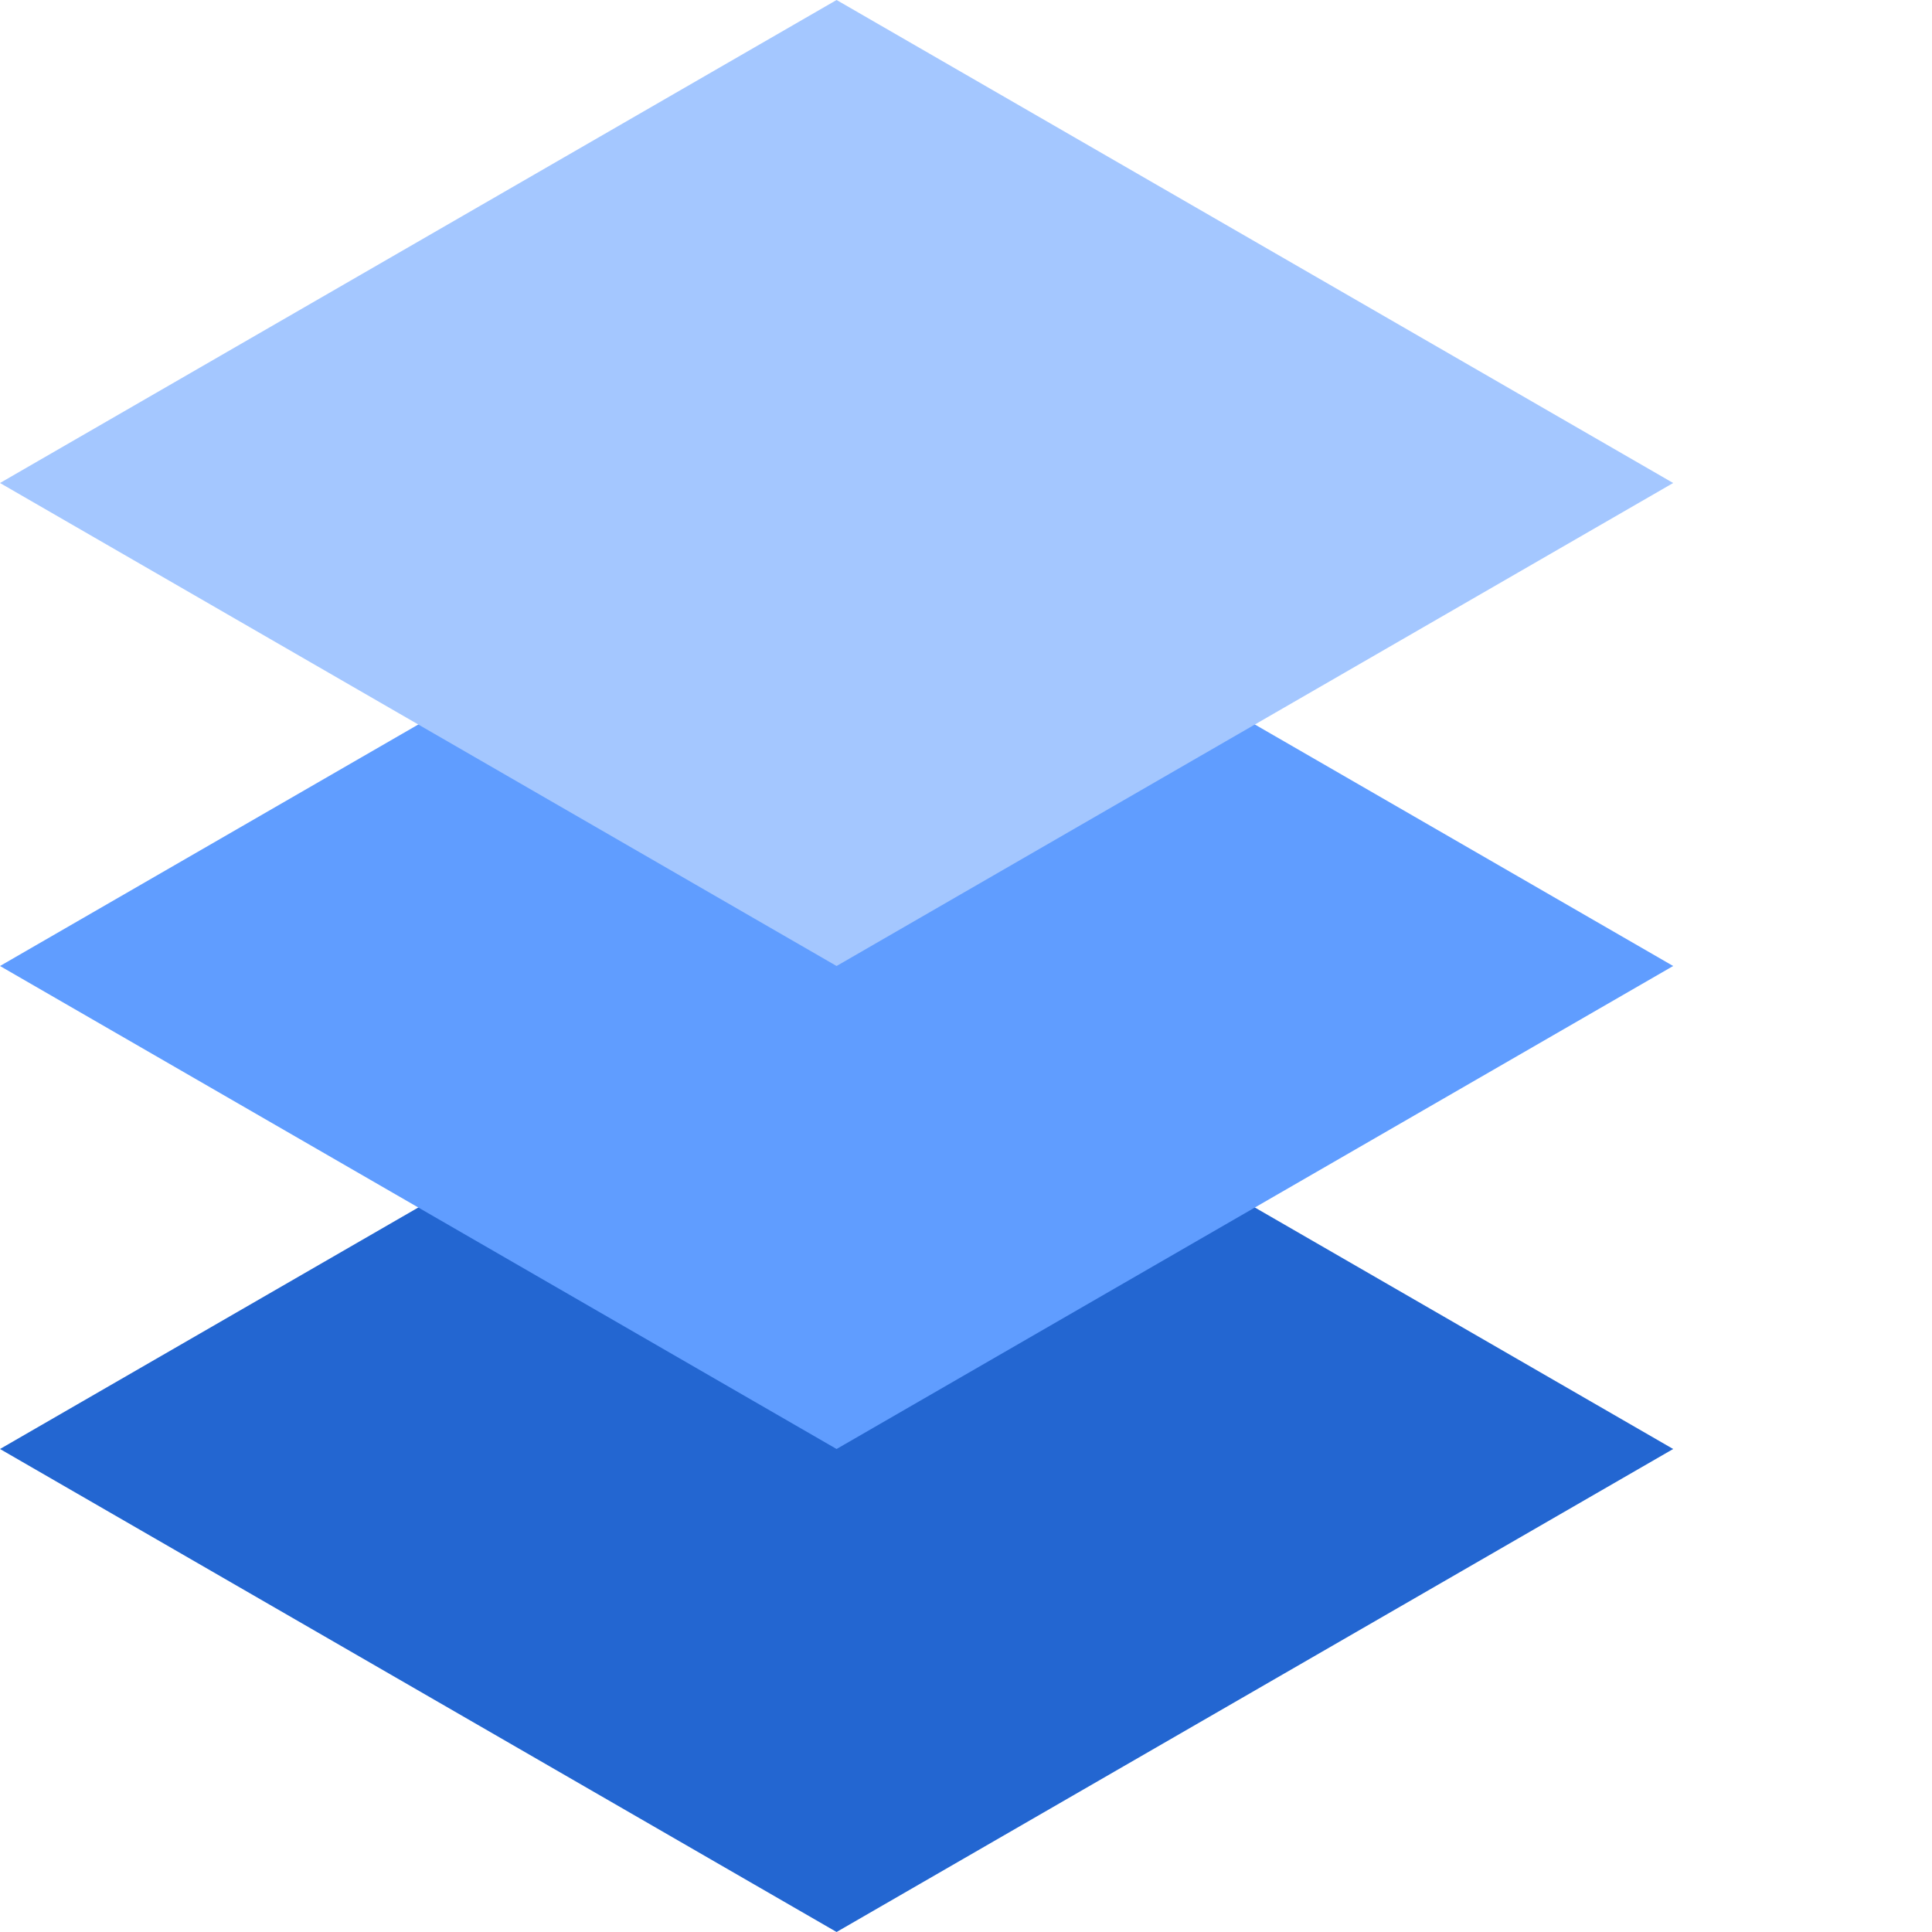
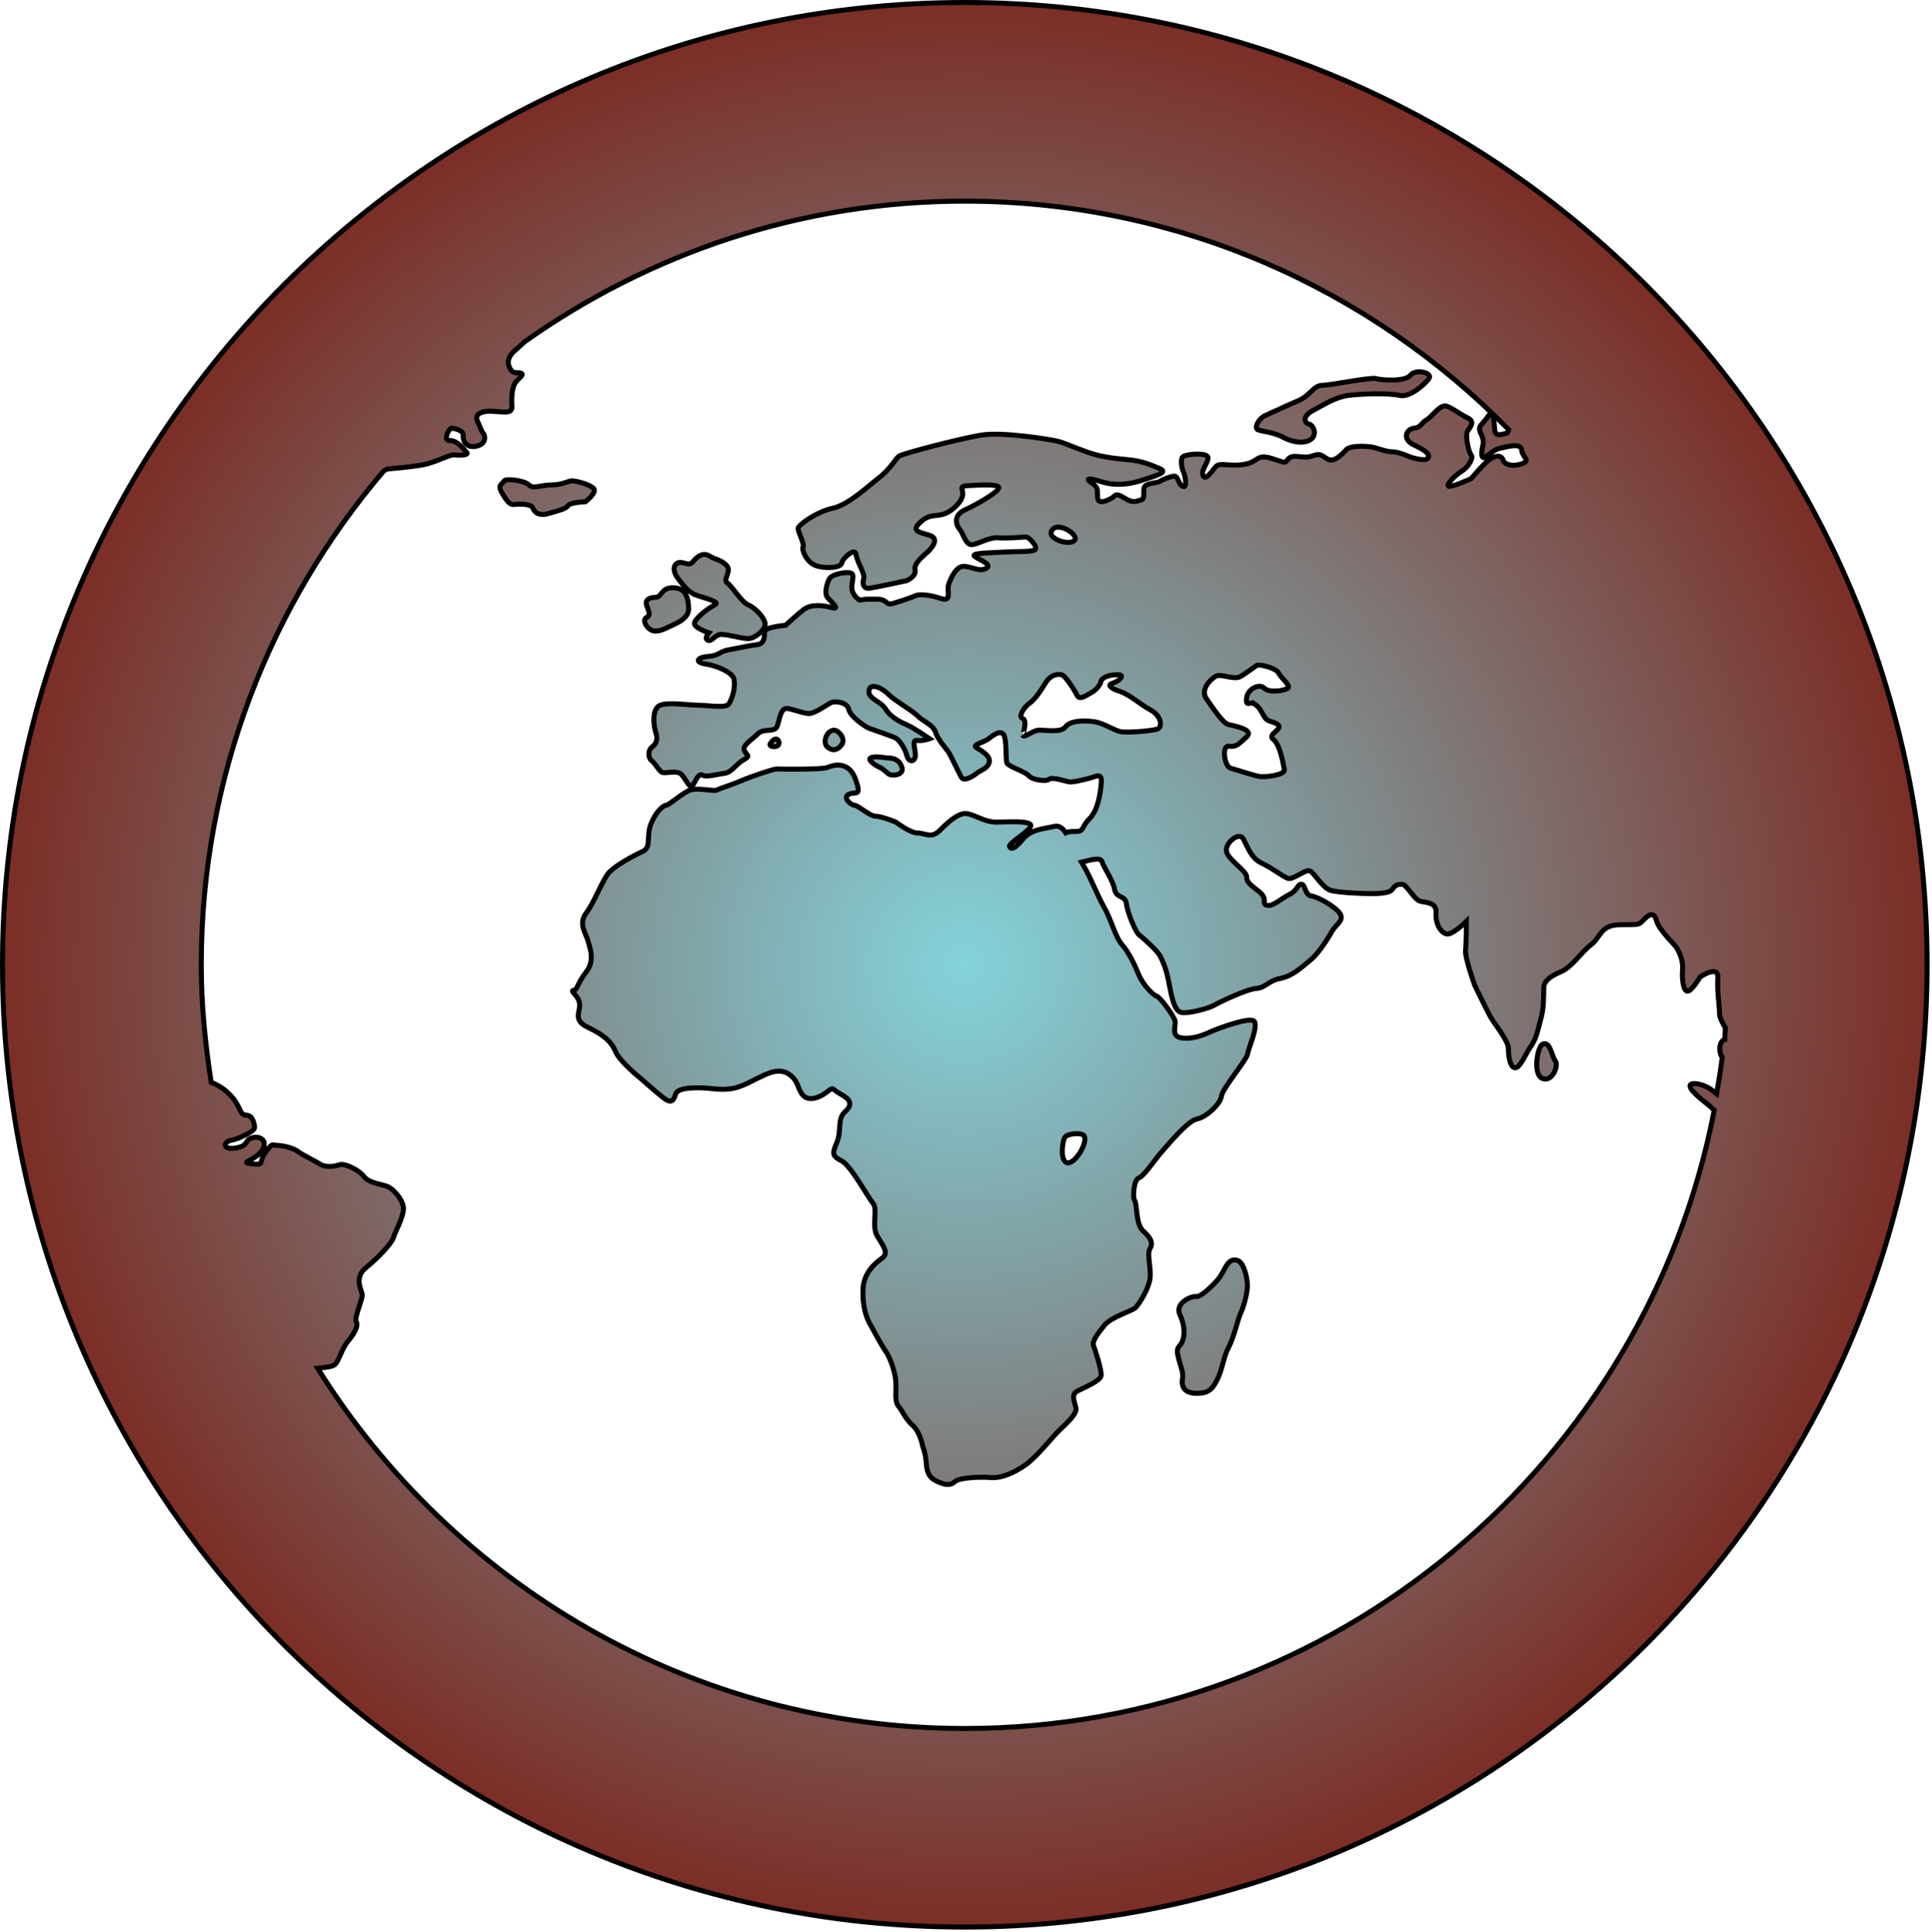
- <svg xmlns="http://www.w3.org/2000/svg" version="1.1" width="256" height="256" viewbox="0 0 949 256">
-   <path fill="#2366d1" d="M110.851 128L221.703 192L110.851 256L0 192Z" />
-   <path fill="#609dff" d="M110.851 64L221.703 128L110.851 192L0 128Z" />
-   <path fill="#a4c7ff" d="M110.851 0L221.703 64L110.851 128L0 64Z" />
+ <svg xmlns="http://www.w3.org/2000/svg" width="580" height="580">
+   <defs>
+     <radialGradient spreadMethod="pad" id="svg_8">
+       <stop offset="0" stop-color="#84D3DB" />
+       <stop offset="1" stop-color="#7b2c24" />
+     </radialGradient>
+   </defs>
+   <g>
+     <rect fill="#00000000" id="canvas_background" height="582" width="582" y="-1" x="-1" />
+     <g display="none" overflow="visible" y="0" x="0" height="100%" width="100%" id="canvasGrid">
+       <rect fill="url(#gridpattern)" stroke-width="0" y="0" x="0" height="100%" width="100%" />
+     </g>
+   </g>
+   <g>
+     <path stroke="#000" id="svg_1" d="m289.75,0.75c-159.612,0 -289,129.388 -289,289c0,159.612 129.388,289 289,289c159.612,0 289,-129.388 289,-289c0,-159.612 -129.388,-289 -289,-289zm227.398,316.639c0.02,0.04 0.08,0.04 0.099,0.08c-0.437,3.718 -1.074,7.357 -1.69,11.016c-0.298,-0.239 -0.676,-0.497 -0.935,-0.716c-2.048,-1.79 -5.051,-2.545 -6.323,-2.287c-3.122,0.636 4.554,6.065 5.309,6.8c0.179,0.179 0.616,0.597 1.233,1.153c-20.461,105.626 -113.52,185.681 -225.072,185.681c-81.983,0 -153.826,-43.348 -194.39,-108.191c2.446,-0.318 4.772,-0.318 5.568,-1.511c1.014,-1.531 2.028,-4.792 3.539,-6.582c1.531,-1.77 3.281,-4.554 2.525,-5.806c-0.775,-1.273 2.008,-6.84 1.75,-8.332c-0.259,-1.511 -2.525,-5.09 1.273,-8.093s7.834,-7.596 8.093,-8.829c0.239,-1.253 3.301,-6.582 3.022,-9.107c-0.239,-2.525 -3.022,-5.568 -4.772,-6.323c-1.79,-0.736 -5.568,-0.994 -7.079,-3.003c-1.531,-2.048 -5.806,-4.037 -7.317,-3.539c-1.511,0.497 -4.056,0.994 -6.065,-0.298c-2.028,-1.233 -5.309,-2.764 -6.562,-3.758c-1.292,-0.994 -4.554,-1.75 -6.065,-1.75c-1.531,0 -1.292,-1.034 -3.539,2.008c-2.267,3.042 0,4.056 -4.056,3.52c-4.056,-0.457 0.497,-0.716 2.804,-3.758c2.247,-3.022 -0.259,-4.812 -2.804,-4.037c-2.505,0.756 -0.756,2.287 -4.792,3.042c-4.037,0.716 -4.037,-1.79 -1.511,-2.287s7.059,-2.764 7.059,-3.778c0,-1.014 -0.497,-3.798 -2.525,-3.798s-1.531,-2.505 -4.554,-5.786c-1.829,-2.008 -3.897,-3.261 -5.945,-4.056c-1.79,-11.513 -2.983,-23.205 -2.983,-35.215c0,-56.551 20.66,-108.29 54.702,-148.298c0.477,-0.398 0.954,-0.676 1.372,-0.716c1.67,-0.179 6.164,-0.497 10.141,-1.173c4.017,-0.676 8.312,-3.201 9.723,-3.042c1.372,0.159 4.792,0.159 3.699,-0.835c-1.114,-1.133 -2.665,-3.48 -4.971,-3.48s-0.159,-3.699 0.457,-3.699c0.597,0 3.699,0.497 3.539,2.187c-0.139,1.69 0.935,3.858 3.997,3.201c3.102,-0.676 2.625,-3.221 2.028,-3.877c-0.636,-0.676 -1.094,-2.366 -1.69,-3.539c-0.616,-1.193 -0.457,-2.704 2.784,-3.042c3.221,-0.318 7.675,1.332 7.516,-1.352s0,-5.568 0.915,-7.079c0.935,-1.491 2.943,-2.525 1.849,-3.022c-1.054,-0.497 -2.446,0.676 -3.539,-1.849c-1.074,-2.525 0.935,-4.375 2.148,-5.389c0.398,-0.298 1.332,-1.193 2.466,-2.227c37.403,-26.486 82.938,-42.215 132.172,-42.215c63.889,0 121.732,26.307 163.331,68.601c-0.159,0.437 -0.199,1.034 -0.616,1.114c-1.531,0.259 -3.301,1.253 -3.559,-1.014c-0.259,-2.267 -0.259,-6.582 -2.028,-4.037c-1.77,2.525 -2.525,2.525 -2.525,3.798c0,1.253 1.511,2.525 1.014,4.792c-0.517,2.267 -0.517,3.798 0.278,3.798c0.716,0 2.505,-2.287 4.752,-2.804c2.307,-0.497 6.343,-1.75 6.602,0.517c0.259,2.287 2.764,3.022 0.259,4.037c-2.545,1.014 -5.309,0.517 -5.826,-1.014c-0.497,-1.531 -2.267,-1.531 -4.037,-0.259c-1.75,1.253 -5.548,5.806 -5.548,5.806s-6.085,2.764 -6.82,2.267c-0.795,-0.497 2.008,-3.281 4.037,-4.534c2.028,-1.273 3.539,-4.056 2.784,-4.812c-0.756,-0.756 -1.75,-5.548 -1.253,-6.82c0.497,-1.253 2.764,-3.022 0.259,-4.295c-2.525,-1.253 -4.315,-2.784 -6.323,-3.539s-4.295,3.022 -6.065,4.056c-1.77,1.014 -1.511,2.267 -3.798,2.525c-2.267,0.259 -3.758,3.281 0,5.051c3.798,1.77 5.071,3.022 4.056,4.056c-1.014,1.014 -5.309,-0.497 -5.309,-0.497s-3.281,-1.511 -5.329,-1.511c-2.008,0 -4.554,-1.253 -6.562,-1.511c-2.028,-0.259 -6.085,-0.259 -7.059,0.756c-1.014,1.014 -3.559,4.037 -5.568,3.022c-2.008,-1.014 -2.008,-2.028 -4.792,-1.014c-2.784,1.014 -5.548,-0.756 -7.059,0.756c-1.531,1.511 -0.259,1.511 -5.071,0c-4.792,-1.511 -3.758,1.014 -8.332,1.77s-7.317,-0.756 -8.59,0.756c-1.273,1.531 -3.042,4.315 -3.778,2.525c-0.756,-1.75 2.505,-4.792 1.233,-5.806c-1.233,-1.014 -6.562,-0.497 -7.298,0.259c-0.775,0.756 -0.278,3.539 0.219,4.554c0.517,0.994 1.273,5.051 -0.219,4.295c-1.531,-0.756 -1.273,-3.301 -2.804,-3.022c-1.511,0.259 -3.281,1.014 -4.037,1.531c-0.756,0.497 -3.798,0.497 -4.554,1.511c-0.736,1.014 0.278,3.798 -1.014,4.037c-1.253,0.259 -2.267,1.273 -5.051,-0.497c-2.784,-1.77 -2.784,-0.756 -3.539,-0.239c-0.756,0.497 -4.295,2.525 -4.554,0.239c-0.259,-2.267 0.497,-3.022 -1.77,-4.554c-2.287,-1.511 -0.517,-1.511 2.525,-0.497c3.022,0.994 6.82,1.491 12.368,-0.259c5.568,-1.77 7.854,-2.525 5.568,-3.539c-2.287,-0.994 -4.554,-2.008 -8.073,-2.525c-3.559,-0.497 -8.351,-0.497 -13.919,-2.525c-5.548,-2.028 -6.82,-2.784 -9.087,-3.281c-2.287,-0.517 -16.166,-2.784 -22.509,-1.77c-6.303,1.014 -23.722,5.568 -24.756,6.323s-2.545,3.778 -5.806,6.323c-3.281,2.525 -9.346,8.332 -14.158,9.346c-4.792,1.014 -10.36,5.051 -10.36,6.065c0,1.014 2.008,4.812 1.511,5.568c-0.497,0.756 0.994,4.554 3.798,5.568c2.764,0.994 7.576,0.756 7.815,-0.775c0.278,-1.511 4.056,-4.792 4.315,-2.525c0.259,2.287 2.784,5.806 2.267,7.317c-0.497,1.531 0,3.042 1.79,2.784c1.75,-0.239 11.115,-2.267 11.115,-2.267s3.042,-1.273 2.525,-3.301c-0.517,-2.008 3.301,-4.792 4.037,-5.548c0.756,-0.756 3.539,-3.798 0.278,-4.792c-3.321,-1.014 -5.826,-1.273 -2.287,-4.295s5.806,0 10.36,-4.554c4.554,-4.554 -1.014,-5.806 3.798,-6.065c4.792,-0.259 9.863,-0.497 8.829,1.014c-0.994,1.511 -6.8,4.812 -10.101,6.323c-3.301,1.531 -2.784,4.295 -1.511,5.806c1.253,1.511 1.79,5.051 4.056,4.554c2.247,-0.497 5.051,-2.267 7.556,-2.008c2.545,0.239 7.616,-0.259 8.351,-0.259c0.775,0 4.295,3.539 2.267,4.037c-2.008,0.497 -4.554,0.259 -8.849,0.497c-4.275,0.259 -9.067,0.259 -9.067,1.014c0,0.775 5.806,2.525 3.778,3.798c-2.028,1.253 -4.037,-0.259 -6.582,-0.517c-2.525,-0.239 -4.037,3.301 -4.792,5.309c-0.775,2.028 1.253,5.568 -2.525,4.295c-3.798,-1.253 -6.582,-1.253 -7.576,-0.756c-1.014,0.497 -4.037,1.511 -6.582,2.267c-2.505,0.756 -1.511,-1.253 -4.812,-1.253c-3.261,0 -3.261,0 -3.261,0l-2.048,0.259c0,0 -2.008,-1.253 -2.267,-3.281c-0.259,-2.028 0.994,-4.295 -0.259,-4.792c-1.273,-0.517 -5.806,0.239 -6.562,1.75c-0.756,1.511 -1.531,4.295 -0.517,5.568c1.034,1.253 4.056,3.778 1.273,3.022c-2.784,-0.756 -6.303,-1.014 -8.332,0.517c-2.008,1.511 -5.548,4.792 -5.548,4.792s-6.323,0.497 -6.323,2.028c0,1.531 0,3.539 -2.267,3.798c-2.287,0.259 -5.329,0.994 -8.351,1.511c-3.042,0.497 -2.764,1.75 -6.303,2.028s-4.056,1.77 -0.756,2.267c3.281,0.497 8.312,2.525 8.57,4.792c0.278,2.267 -0.259,4.812 -1.511,7.079c-0.855,1.571 -6.065,0.517 -9.107,0.517c-3.022,0 -9.067,-1.014 -11.612,0c-2.525,1.014 -2.028,6.065 -1.273,8.332c0.775,2.267 -0.239,3.539 -1.253,4.295c-1.014,0.756 -1.292,3.022 0,4.056c1.253,1.014 2.267,3.281 3.301,3.539c1.014,0.259 4.275,-0.756 5.548,0.497c1.273,1.273 2.525,4.295 3.281,3.539c0.775,-0.756 1.77,-4.037 3.042,-3.301c1.273,0.775 4.295,-0.239 6.582,-0.497s3.52,-2.784 5.806,-4.056c2.267,-1.253 0.994,-1.253 0.259,-2.784c-0.756,-1.511 2.267,-3.281 4.056,-5.051c1.75,-1.77 5.031,-0.259 5.806,-2.287c0.756,-2.028 1.014,-5.548 3.003,-5.309c2.048,0.259 4.832,1.511 6.582,1.511c1.77,0 5.548,-2.784 6.602,-3.281c0.994,-0.497 4.792,-0.259 5.309,2.028c0.497,2.267 4.792,5.051 5.806,5.548c1.014,0.497 7.576,2.525 8.61,3.281c0.994,0.756 2.505,3.042 3.022,5.051c0.497,2.028 2.267,2.028 2.545,0.259c0.239,-1.77 -1.292,-5.051 0.497,-4.812c1.75,0.259 3.798,-0.517 3.798,-0.517s-4.832,-3.281 -6.582,-4.037c-1.75,-0.756 -5.071,-2.267 -6.582,-4.792c-1.511,-2.525 -5.309,-3.042 -5.051,-5.548c0.259,-2.525 3.798,-1.014 5.806,1.014c2.028,2.028 7.079,4.792 8.849,6.562c1.75,1.77 4.554,2.525 5.309,4.812c0.775,2.267 3.022,4.792 3.778,5.806c0.756,1.014 3.281,6.582 4.056,7.834c0.756,1.253 3.281,-0.239 4.554,-1.253c1.253,-1.014 3.559,-1.511 3.798,-3.539c0.259,-2.028 -3.042,-3.539 -4.037,-4.295c-1.014,-0.756 2.525,-1.511 3.798,-2.525c1.253,-0.994 3.52,-2.784 4.534,-1.253c1.014,1.531 0.517,7.576 1.014,8.59c0.497,1.014 5.548,2.525 6.582,3.798c0.994,1.253 5.309,1.77 6.045,1.014c0.775,-0.756 4.812,0.517 5.846,0.756c0.974,0.259 4.017,-0.497 6.045,-0.994c2.048,-0.497 4.056,-2.028 3.798,1.253c-0.259,3.281 -1.014,8.332 -3.559,10.857c-2.525,2.525 -1.511,3.798 -4.017,3.798c-1.193,0 -2.247,0 -3.102,0.418c-0.815,-1.292 -1.949,-2.326 -3.48,-1.929c-3.022,0.756 -6.84,0.756 -9.346,3.778c-2.545,3.042 -3.539,3.281 -4.056,2.267c-0.497,-1.014 7.337,-5.309 6.303,-6.582c-0.994,-1.253 -7.059,-0.756 -10.36,-0.756c-3.301,0 -6.065,-2.028 -8.61,-2.525c-2.505,-0.497 -5.806,2.525 -8.312,5.051c-2.545,2.525 -4.295,0.756 -6.582,0.756c-2.287,0 -6.582,-3.281 -6.582,-3.281s-4.295,-1.77 -6.065,-1.77c-1.75,0 -5.309,-3.281 -6.323,-3.281c-0.994,0 -3.778,-2.287 -1.75,-3.301c2.008,-0.994 4.017,1.014 2.008,-4.554c-2.008,-5.548 -6.562,-4.295 -8.332,-3.539c-1.75,0.775 -14.396,0.497 -15.41,0.497c-1.014,0 -8.332,2.525 -10.598,3.539c-2.307,1.014 -6.323,2.287 -7.337,2.784c-1.014,0.497 -6.323,-1.014 -8.61,0.259c-3.003,1.67 -5.786,4.295 -6.562,4.295c-0.756,0 -3.042,1.77 -4.554,5.568c-1.531,3.778 0.259,7.059 -2.545,8.332c-2.764,1.253 -7.834,4.056 -9.843,6.065c-2.028,2.008 -4.554,9.107 -7.059,12.388c-2.525,3.281 0,6.303 0.497,8.332c0.497,2.008 2.267,5.806 -0.497,9.366c-2.784,3.539 -2.525,5.289 -3.798,5.548c-1.253,0.259 1.253,1.253 1.75,3.778c0.497,2.545 -2.267,5.071 2.545,7.337c4.792,2.247 7.059,4.315 8.312,7.298c1.273,3.042 7.596,8.093 7.596,8.093s4.554,4.076 6.84,5.826c2.267,1.77 3.022,0.756 3.52,-0.994c0.497,-1.79 3.539,-2.068 7.059,-2.068c3.539,0 6.065,0.795 9.604,0.278c3.539,-0.497 7.079,-2.804 8.351,-3.301c1.253,-0.497 5.548,-3.261 8.809,-1.253c3.301,2.048 2.804,4.792 4.573,6.602c1.75,1.75 4.772,0.736 7.059,-1.014c2.267,-1.79 1.273,-1.034 4.037,0.497c2.784,1.491 4.056,3.003 1.531,5.309c-2.545,2.247 -1.014,5.826 -2.545,9.346c-1.511,3.539 -1.253,4.037 1.531,5.528c2.784,1.511 7.834,10.897 9.346,12.686c1.531,1.75 -0.497,6.8 1.273,9.843c1.77,3.003 3.539,5.051 1.531,6.582c-2.048,1.491 -5.568,4.295 -5.806,9.346s1.014,8.57 2.028,10.36s3.52,6.582 4.792,8.332c1.273,1.77 2.784,6.065 3.022,8.849c0.259,2.784 -0.477,6.085 0.775,7.576c1.273,1.511 2.028,3.798 4.295,5.806c2.287,2.048 3.022,6.323 3.022,6.323s0.775,1.77 1.014,4.554c0.239,2.784 0.497,4.534 3.022,5.806c2.505,1.253 4.275,1.511 5.568,0.259c1.253,-1.253 7.576,-1.531 10.857,-1.253c3.281,0.259 7.059,-1.491 10.36,-3.778s8.093,-8.332 9.863,-10.101c1.77,-1.79 5.806,-5.071 5.329,-7.079c-0.497,-2.008 -1.531,-4.037 0.477,-5.051c2.028,-1.034 6.84,-3.022 7.079,-4.554c0.259,-1.531 -1.79,-7.854 -2.287,-9.087c-0.477,-1.273 1.273,-3.579 3.281,-6.085c2.048,-2.545 8.371,-4.295 9.366,-5.309c1.014,-1.054 3.798,-5.309 4.315,-8.61c0.477,-3.321 -1.014,-7.337 0,-9.087c0.994,-1.79 0.259,-3.281 -2.048,-5.329c-2.267,-2.028 -1.77,-8.093 -2.525,-9.087c-0.736,-1.014 -0.259,-6.343 1.253,-6.86c1.511,-0.457 4.812,-5.548 6.84,-7.815c2.028,-2.267 7.834,-9.346 10.618,-9.863c2.764,-0.497 7.059,-4.554 7.317,-6.82c0.259,-2.287 7.556,-10.877 7.834,-12.627c0.259,-1.79 3.301,-8.351 2.028,-9.883c-1.233,-1.511 -11.115,2.287 -12.368,2.804c-1.273,0.497 -4.792,2.525 -8.868,2.247c-4.017,-0.259 -2.267,-3.52 -2.525,-5.051c-0.239,-1.511 -4.534,-7.317 -5.548,-7.576c-1.014,-0.239 -4.037,-3.301 -5.309,-6.303c-1.253,-3.042 -3.022,-6.82 -5.051,-9.107c-2.028,-2.267 -3.281,-7.556 -5.329,-11.115c-2.008,-3.539 -3.758,-8.093 -5.548,-11.374c-0.418,-0.815 -0.895,-1.571 -1.332,-2.326c2.346,-0.577 5.747,-1.631 6.164,-0.179c0.477,1.75 3.281,5.548 3.778,8.332s3.281,1.77 3.539,4.295c0.278,2.545 2.784,8.61 3.778,9.346c1.034,0.756 5.568,4.812 6.323,6.323c0.756,1.511 1.77,3.539 2.525,7.337c0.756,3.778 1.511,8.829 3.559,9.584c2.028,0.756 8.829,-1.273 10.101,-2.028s9.584,-4.812 12.627,-5.071c3.042,-0.239 3.559,-2.287 7.317,-3.022c3.798,-0.756 6.582,-3.52 9.107,-5.568c2.525,-2.008 5.568,-7.059 6.562,-8.829c1.034,-1.75 3.559,-3.022 2.287,-5.031c-1.253,-2.048 -6.582,-5.051 -8.61,-5.329c-2.028,-0.239 -1.77,-3.539 -3.022,-3.539s-1.014,1.75 -3.539,3.042c-2.525,1.253 -5.071,3.778 -6.84,3.281s0.517,-1.77 -2.247,-4.037s-3.818,-2.784 -3.818,-4.534c0,-1.77 -5.528,-5.071 -6.045,-7.596c-0.517,-2.525 3.778,-6.065 5.051,-3.778c1.253,2.267 2.287,5.806 5.548,7.317c3.281,1.511 6.323,4.056 7.854,4.554c1.511,0.497 5.309,-2.784 6.562,-2.267c1.253,0.477 3.798,5.031 6.085,5.806c2.247,0.756 9.843,1.014 11.115,1.014s6.562,0.259 7.576,-1.253c1.014,-1.511 1.77,-1.511 3.042,-1.511c1.233,0 3.52,4.554 5.309,5.051c1.77,0.497 5.051,0.259 4.792,3.559c-0.239,3.261 1.511,6.065 3.281,6.303c1.79,0.239 5.826,-3.798 5.826,-3.798s0,6.323 -0.239,8.61c-0.278,2.247 2.764,10.618 2.764,10.618s3.778,7.815 4.792,9.584s5.309,7.059 5.309,9.346c0,2.287 0.497,5.826 2.048,5.826c1.511,0 3.022,-4.037 4.772,-6.582c1.809,-2.505 2.307,-6.065 3.042,-8.59c0.756,-2.525 0.756,-7.079 0.756,-8.829c0,-1.79 1.491,-3.301 5.071,-4.812c3.539,-1.511 6.045,-5.806 9.067,-8.093c3.042,-2.287 2.804,-6.065 8.868,-6.065c6.065,0 5.528,0 7.059,-1.531c1.511,-1.511 3.003,-2.525 3.778,0.259c0.756,2.784 5.051,6.82 5.806,7.834c0.756,1.034 2.267,3.798 2.048,6.84c-0.259,3.022 0.239,6.562 1.491,6.562s3.798,-4.295 3.798,-4.295s5.548,-3.758 5.309,0.259c-0.278,4.037 0.497,8.332 0.497,10.837c0,1.054 0.835,2.684 1.75,4.176c-0.099,1.173 -0.08,2.366 -0.179,3.539c-1.809,0.477 -1.829,3.937 -0.855,5.19zm-140.265,-105.904c1.511,0.994 2.028,2.525 3.022,4.037c1.034,1.511 2.784,0.994 4.037,2.267c1.253,1.273 -3.539,2.784 -1.491,4.295c2.008,1.531 3.003,7.576 3.281,9.107c0.259,1.511 -5.548,2.267 -7.337,2.028c-1.77,-0.259 -7.039,-2.028 -8.849,-2.525c-1.77,-0.517 -2.764,-6.82 -0.497,-6.582c2.307,0.259 2.804,-0.497 5.309,-2.764c2.545,-2.287 -3.758,-3.301 -5.528,-3.798c-1.77,-0.497 -5.329,-6.065 -6.582,-7.834c-1.233,-1.77 -0.278,-4.534 2.804,-6.582c1.511,-1.014 5.548,1.253 7.576,0c2.008,-1.253 4.037,-2.784 4.792,-3.281c0.775,-0.497 5.826,0.756 6.562,2.267c0.775,1.511 3.798,3.798 2.804,4.554c-1.034,0.756 -5.588,1.511 -7.079,0c-1.491,-1.531 -5.071,0.239 -5.329,3.022c-0.278,2.804 1.014,0.775 2.505,1.79zm-69.735,4.295c-1.531,-0.497 0.497,-3.539 2.028,-4.554c1.491,-1.014 3.261,-3.539 4.792,-6.065c1.511,-2.525 3.539,-2.784 4.792,-2.525c1.253,0.259 4.037,4.792 4.792,6.323c0.756,1.511 3.281,-0.517 4.315,-1.014c0.994,-0.497 2.525,-2.028 2.784,-3.281s2.525,-2.028 5.051,-2.028s0.259,2.028 -1.511,2.525c-1.79,0.497 -0.756,1.531 2.247,2.525c3.042,1.014 5.826,3.798 9.127,5.548c3.281,1.77 3.778,5.309 1.75,5.806c-2.008,0.497 -8.073,1.014 -10.36,0.756c-2.267,-0.259 -5.051,-2.525 -8.332,-3.042c-3.281,-0.497 -7.337,-0.259 -8.61,1.531s-5.806,0.994 -7.854,0.994c-2.028,0 -4.534,2.525 -5.031,1.531c0.02,0.02 1.531,-4.514 0.02,-5.031zm8.59,-56.114c1.253,-3.539 8.332,0.756 7.059,2.525c-1.253,1.79 -7.914,-0.119 -7.059,-2.525zm9.843,181.465c1.253,2.028 -2.784,8.57 -5.051,8.093c-2.247,-0.537 -1.511,-6.323 -0.756,-7.596c0.756,-1.273 5.15,-1.591 5.806,-0.497zm-91.727,-117.517c0.497,-1.014 -0.775,-3.042 -2.525,-0.259c-0.597,0.974 2.028,1.273 2.525,0.259zm151.599,-92.244c2.804,1.511 6.741,2.128 8.61,0.259c1.511,-1.511 0.259,-4.056 -0.994,-4.295c-1.273,-0.259 -2.068,-2.287 1.233,-4.037c3.281,-1.77 6.82,-4.056 10.618,-4.554c3.778,-0.497 12.368,-0.756 15.391,0c3.022,0.775 7.596,-3.301 8.849,-5.051s-4.037,-3.022 -5.548,-1.014c-1.531,2.028 -8.829,1.511 -10.36,1.014c-1.511,-0.497 -13.641,2.028 -16.146,2.028c-2.545,0 -3.559,3.022 -7.079,4.554c-3.559,1.511 -8.351,3.798 -10.121,4.554c-1.75,0.756 -3.52,3.778 -2.008,4.295c1.511,0.497 4.792,0.736 7.556,2.247zm-132.649,92.244c1.273,-1.77 -1.014,-4.315 -2.267,-4.315c-2.386,0 -3.539,3.798 -2.048,5.051c1.531,1.292 3.042,1.034 4.315,-0.736zm11.374,6.82c1.273,0.497 2.267,2.028 3.281,2.267c1.034,0.259 4.315,0 3.321,-2.525s-3.321,-2.525 -4.056,-2.525c-0.756,0 -4.037,-0.756 -5.309,0c-0.935,0.557 1.491,2.287 2.764,2.784zm-67.726,-40.942c2.008,0.259 4.315,-1.253 6.065,-2.008c1.75,-0.756 4.295,-2.267 4.295,-4.554c0,-2.267 -0.497,-4.295 -1.531,-5.309c-1.014,-1.014 -2.784,-1.273 -4.295,-1.014c-2.287,0.398 -2.525,2.784 -4.037,2.784c-1.511,0 -3.281,0.497 -2.784,2.267s1.531,3.022 0,3.778c-1.511,0.775 0.239,3.818 2.287,4.056zm12.388,-10.857c2.525,1.014 7.834,2.028 5.806,3.042c-2.028,1.014 -5.568,3.778 -6.065,5.309s4.295,3.042 4.295,3.042s-1.531,1.77 -0.259,2.267c1.253,0.497 2.028,-1.77 4.037,-1.77c2.008,0 6.045,1.253 8.073,1.253c2.048,0 5.309,-2.784 5.051,-4.554c-0.259,-1.77 -2.784,-4.554 -5.051,-5.568c-2.247,-1.014 -4.792,-5.568 -6.303,-6.582c-1.511,-1.014 1.511,-3.539 -0.259,-5.309c-1.79,-1.77 -3.042,-1.511 -5.071,-2.784c-2.028,-1.253 -3.798,0.259 -5.051,1.77c-1.253,1.511 -2.784,-0.259 -4.315,0.239c-2.028,0.696 -1.253,3.301 -0.239,4.554c1.034,1.292 2.824,4.076 5.349,5.09zm254.481,134.936c-1.65,0.736 -3.042,9.346 0,10.36c3.022,1.034 4.792,-4.017 3.798,-5.309c-1.034,-1.233 -1.531,-6.065 -3.798,-5.051zm-91.767,64.942c-3.162,-0.895 -3.52,3.301 -6.045,6.085c-2.545,2.804 -5.309,5.051 -6.303,4.792c-1.034,-0.259 -6.582,1.77 -4.812,5.548c1.77,3.798 1.511,7.596 -0.259,9.385c-1.77,1.75 1.511,6.8 1.034,9.584c-0.517,2.764 0.736,4.554 4.275,4.554s4.812,-1.273 6.323,-4.554c1.511,-3.301 1.75,-6.582 3.261,-9.346c1.531,-2.804 2.804,-8.63 3.559,-10.141c0.756,-1.491 2.267,-6.283 2.028,-9.087c-0.278,-2.744 -1.273,-6.323 -3.062,-6.82zm-193.336,-231.892c-1.372,-1.193 -4.554,-2.028 -6.085,-2.187c-1.511,-0.159 -3.022,1.193 -6.383,1.193c-3.341,0 -5.548,1.332 -6.9,0c-1.352,-1.352 -6.94,-2.028 -7.457,-1.193c-0.676,1.133 -2.008,1.173 -0.676,3.539c1.372,2.346 2.386,3.699 3.559,3.539s5.21,-0.338 5.727,1.014c0.497,1.352 1.869,2.525 4.713,1.69c2.883,-0.835 5.23,-1.352 5.886,-2.366c0.656,-1.014 5.23,-1.173 5.23,-1.173s3.718,-2.883 2.386,-4.056z" stroke-width="1.5" fill="url(#svg_8)" />
+   </g>
</svg>
